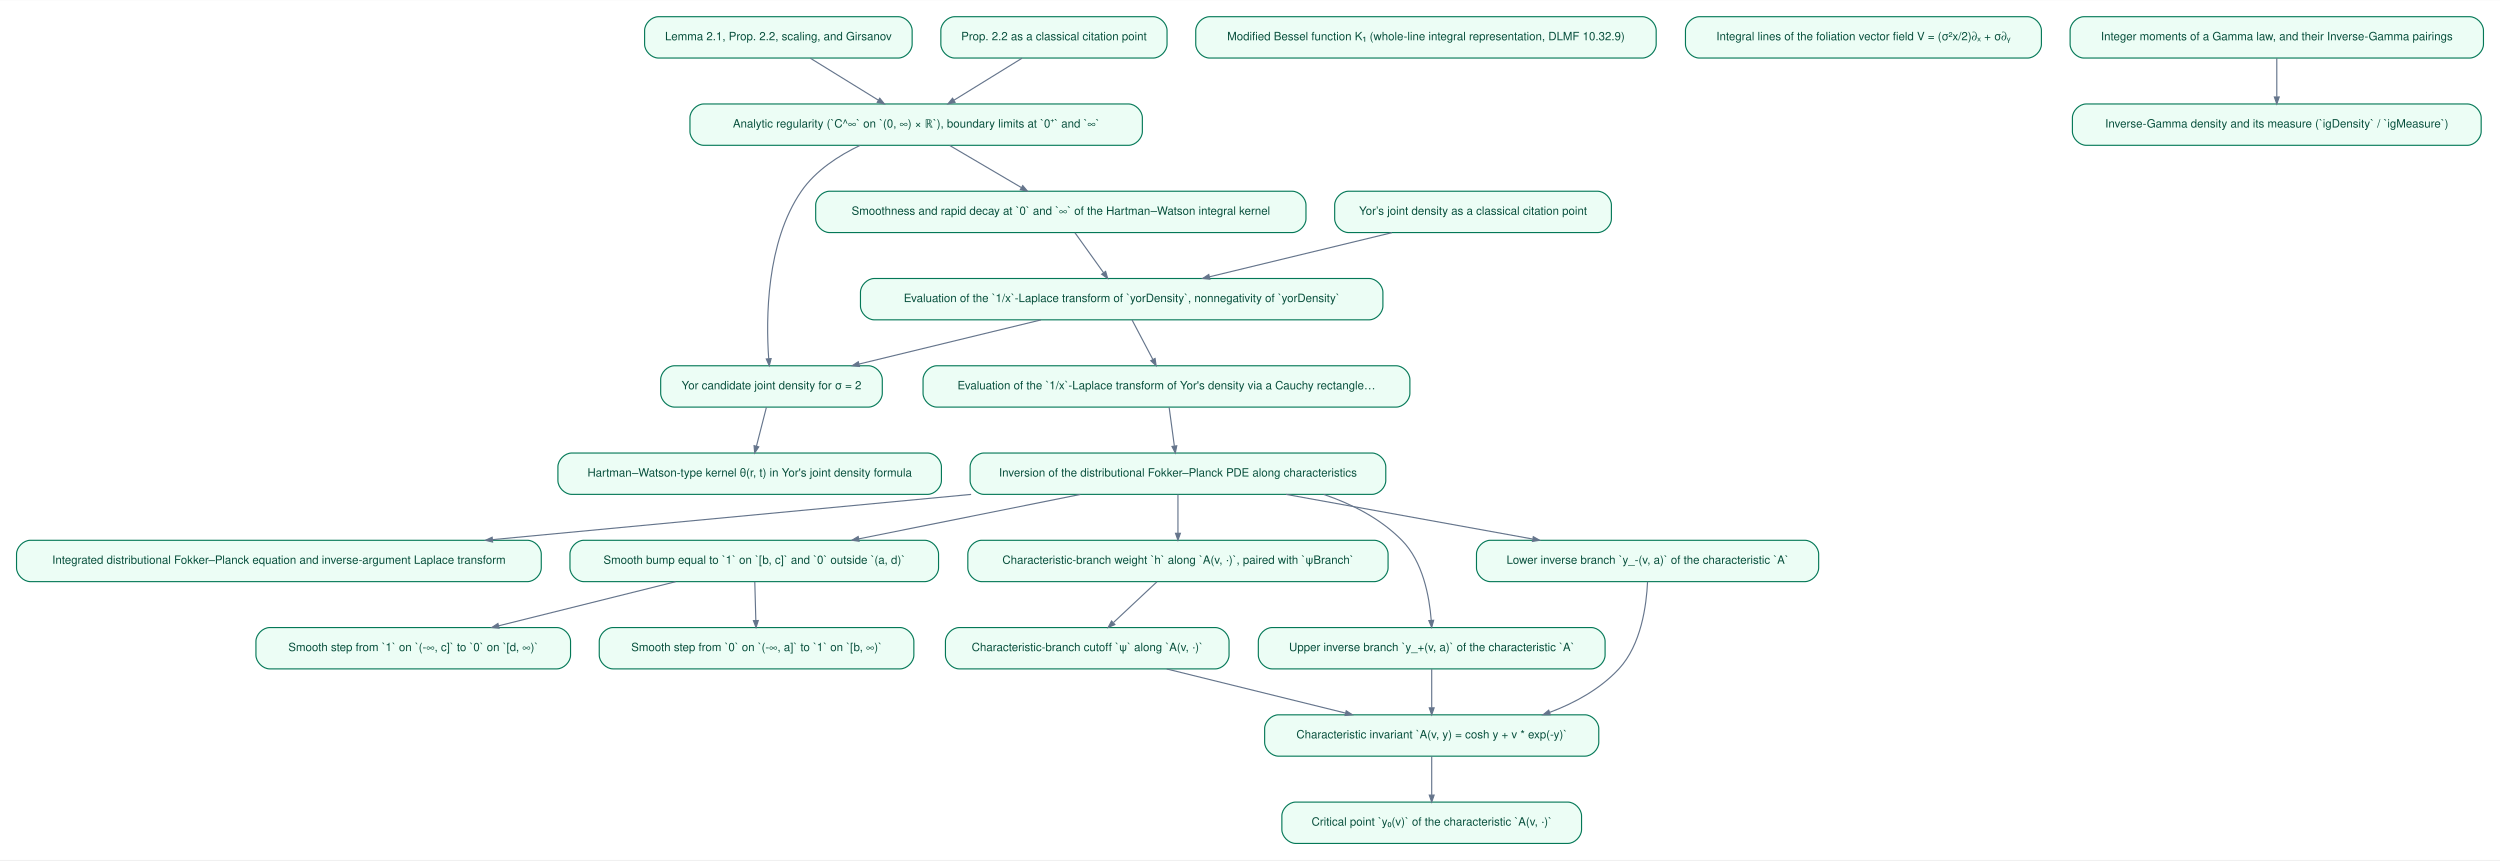
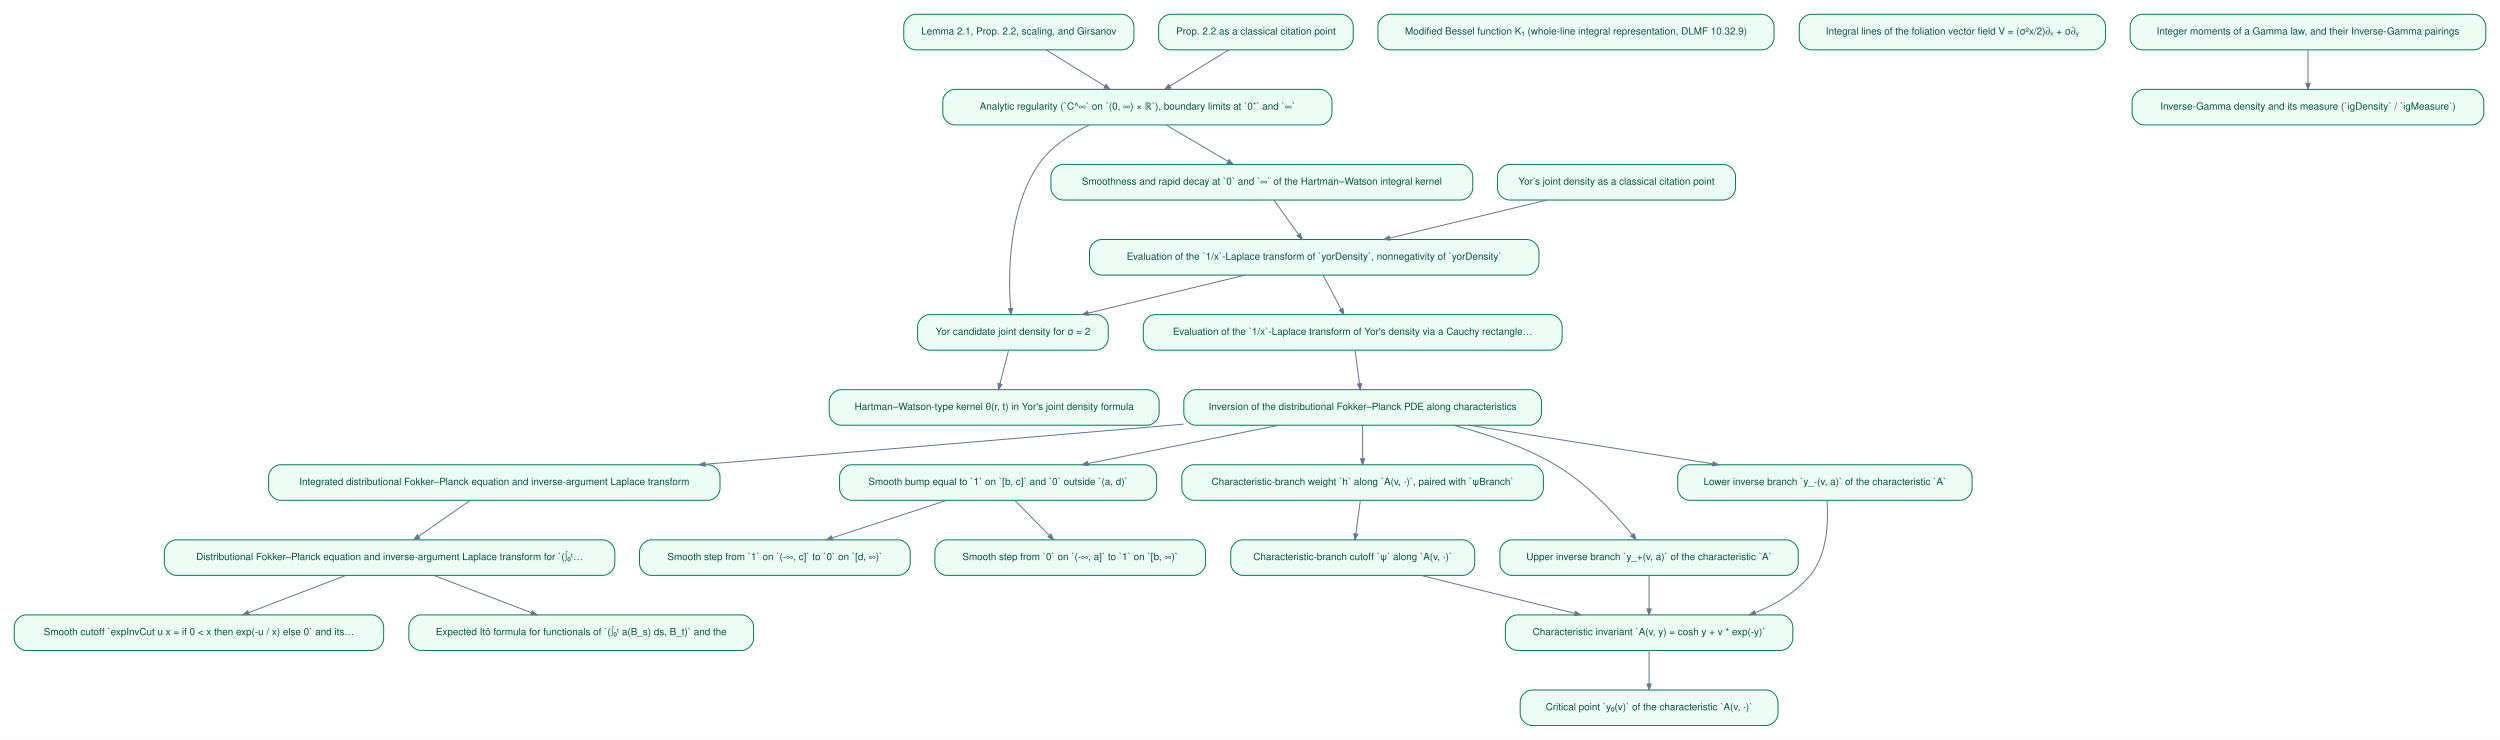
- <svg xmlns="http://www.w3.org/2000/svg" xmlns:xlink="http://www.w3.org/1999/xlink" width="2177pt" height="749pt" viewBox="0.00 0.00 2177.30 748.80">
+ <svg xmlns="http://www.w3.org/2000/svg" xmlns:xlink="http://www.w3.org/1999/xlink" width="2531pt" height="749pt" viewBox="0.00 0.00 2530.80 748.80">
  <g id="graph0" class="graph" transform="scale(1 1) rotate(0) translate(14.4 734.4)">
-     <polygon fill="white" stroke="transparent" points="-14.4,14.4 -14.4,-734.4 2162.9,-734.4 2162.9,14.4 -14.4,14.4" />
+     <polygon fill="white" stroke="transparent" points="-14.4,14.4 -14.4,-734.4 2516.4,-734.4 2516.4,14.4 -14.4,14.4" />
    <g id="node1" class="node">
      <g id="a_node1">
        <a xlink:href="Section2/Auxiliary.md" xlink:title="Auxiliary.lean">
-           <path fill="#ecfdf5" stroke="#047857" d="M768,-720C768,-720 559,-720 559,-720 553,-720 547,-714 547,-708 547,-708 547,-696 547,-696 547,-690 553,-684 559,-684 559,-684 768,-684 768,-684 774,-684 780,-690 780,-696 780,-696 780,-708 780,-708 780,-714 774,-720 768,-720" />
-           <text text-anchor="middle" x="663.5" y="-699.5" font-family="Helvetica,sans-Serif" font-size="10.00" fill="#064e3b">Lemma 2.1, Prop. 2.2, scaling, and Girsanov</text>
+           <path fill="#ecfdf5" stroke="#047857" d="M1121.5,-720C1121.5,-720 912.5,-720 912.5,-720 906.5,-720 900.5,-714 900.5,-708 900.5,-708 900.5,-696 900.5,-696 900.5,-690 906.5,-684 912.5,-684 912.5,-684 1121.5,-684 1121.5,-684 1127.5,-684 1133.5,-690 1133.5,-696 1133.5,-696 1133.5,-708 1133.5,-708 1133.5,-714 1127.5,-720 1121.5,-720" />
+           <text text-anchor="middle" x="1017" y="-699.5" font-family="Helvetica,sans-Serif" font-size="10.00" fill="#064e3b">Lemma 2.1, Prop. 2.2, scaling, and Girsanov</text>
        </a>
      </g>
    </g>
    <g id="node2" class="node">
      <g id="a_node2">
        <a xlink:href="Section2/YorAnalytic.md" xlink:title="YorAnalytic.lean">
-           <path fill="#ecfdf5" stroke="#047857" d="M968.5,-644C968.5,-644 598.5,-644 598.5,-644 592.5,-644 586.5,-638 586.5,-632 586.5,-632 586.5,-620 586.5,-620 586.5,-614 592.5,-608 598.5,-608 598.5,-608 968.5,-608 968.5,-608 974.5,-608 980.5,-614 980.5,-620 980.5,-620 980.5,-632 980.5,-632 980.5,-638 974.5,-644 968.5,-644" />
-           <text text-anchor="middle" x="783.5" y="-623.5" font-family="Helvetica,sans-Serif" font-size="10.00" fill="#064e3b">Analytic regularity (`C^∞` on `(0, ∞) × ℝ`), boundary limits at `0⁺` and `∞`</text>
+           <path fill="#ecfdf5" stroke="#047857" d="M1322,-644C1322,-644 952,-644 952,-644 946,-644 940,-638 940,-632 940,-632 940,-620 940,-620 940,-614 946,-608 952,-608 952,-608 1322,-608 1322,-608 1328,-608 1334,-614 1334,-620 1334,-620 1334,-632 1334,-632 1334,-638 1328,-644 1322,-644" />
+           <text text-anchor="middle" x="1137" y="-623.5" font-family="Helvetica,sans-Serif" font-size="10.00" fill="#064e3b">Analytic regularity (`C^∞` on `(0, ∞) × ℝ`), boundary limits at `0⁺` and `∞`</text>
        </a>
      </g>
    </g>
    <g id="edge1" class="edge">
-       <path fill="none" stroke="#64748b" d="M691.33,-683.84C709.05,-672.91 732.09,-658.7 750.7,-647.23" />
-       <polygon fill="#64748b" stroke="#64748b" points="751.81,-649.01 755.82,-644.07 749.61,-645.43 751.81,-649.01" />
+       <path fill="none" stroke="#64748b" d="M1044.83,-683.84C1062.55,-672.91 1085.59,-658.7 1104.2,-647.23" />
+       <polygon fill="#64748b" stroke="#64748b" points="1105.31,-649.01 1109.32,-644.07 1103.11,-645.43 1105.31,-649.01" />
    </g>
    <g id="node4" class="node">
      <g id="a_node4">
        <a xlink:href="Section2/YorDensity.md" xlink:title="YorDensity.lean">
-           <path fill="#ecfdf5" stroke="#047857" d="M742,-416C742,-416 573,-416 573,-416 567,-416 561,-410 561,-404 561,-404 561,-392 561,-392 561,-386 567,-380 573,-380 573,-380 742,-380 742,-380 748,-380 754,-386 754,-392 754,-392 754,-404 754,-404 754,-410 748,-416 742,-416" />
-           <text text-anchor="middle" x="657.5" y="-395.5" font-family="Helvetica,sans-Serif" font-size="10.00" fill="#064e3b">Yor candidate joint density for σ = 2</text>
-         </a>
-       </g>
-     </g>
-     <g id="edge16" class="edge">
-       <path fill="none" stroke="#64748b" d="M734.66,-607.95C715.81,-598.94 695.85,-585.94 683.5,-568 652.93,-523.57 652.65,-457.08 655.07,-422.22" />
-       <polygon fill="#64748b" stroke="#64748b" points="657.18,-422.24 655.55,-416.09 652.99,-421.91 657.18,-422.24" />
+           <path fill="#ecfdf5" stroke="#047857" d="M1095.5,-416C1095.5,-416 926.5,-416 926.5,-416 920.5,-416 914.5,-410 914.5,-404 914.5,-404 914.5,-392 914.5,-392 914.5,-386 920.5,-380 926.5,-380 926.5,-380 1095.5,-380 1095.5,-380 1101.5,-380 1107.5,-386 1107.5,-392 1107.5,-392 1107.5,-404 1107.5,-404 1107.5,-410 1101.5,-416 1095.5,-416" />
+           <text text-anchor="middle" x="1011" y="-395.5" font-family="Helvetica,sans-Serif" font-size="10.00" fill="#064e3b">Yor candidate joint density for σ = 2</text>
+         </a>
+       </g>
+     </g>
+     <g id="edge19" class="edge">
+       <path fill="none" stroke="#64748b" d="M1088.16,-607.95C1069.31,-598.94 1049.35,-585.94 1037,-568 1006.43,-523.57 1006.15,-457.08 1008.57,-422.22" />
+       <polygon fill="#64748b" stroke="#64748b" points="1010.68,-422.24 1009.05,-416.09 1006.49,-421.91 1010.68,-422.24" />
    </g>
    <g id="node5" class="node">
      <g id="a_node5">
        <a xlink:href="Section2/YorKernel.md" xlink:title="YorKernel.lean">
-           <path fill="#ecfdf5" stroke="#047857" d="M1111,-568C1111,-568 708,-568 708,-568 702,-568 696,-562 696,-556 696,-556 696,-544 696,-544 696,-538 702,-532 708,-532 708,-532 1111,-532 1111,-532 1117,-532 1123,-538 1123,-544 1123,-544 1123,-556 1123,-556 1123,-562 1117,-568 1111,-568" />
-           <text text-anchor="middle" x="909.5" y="-547.5" font-family="Helvetica,sans-Serif" font-size="10.00" fill="#064e3b">Smoothness and rapid decay at `0` and `∞` of the Hartman–Watson integral kernel</text>
-         </a>
-       </g>
-     </g>
-     <g id="edge17" class="edge">
-       <path fill="none" stroke="#64748b" d="M812.72,-607.84C831.33,-596.91 855.52,-582.7 875.06,-571.23" />
-       <polygon fill="#64748b" stroke="#64748b" points="876.32,-572.92 880.43,-568.07 874.2,-569.3 876.32,-572.92" />
+           <path fill="#ecfdf5" stroke="#047857" d="M1464.5,-568C1464.5,-568 1061.5,-568 1061.5,-568 1055.5,-568 1049.5,-562 1049.5,-556 1049.5,-556 1049.5,-544 1049.5,-544 1049.5,-538 1055.5,-532 1061.5,-532 1061.5,-532 1464.5,-532 1464.5,-532 1470.5,-532 1476.5,-538 1476.5,-544 1476.5,-544 1476.5,-556 1476.5,-556 1476.5,-562 1470.5,-568 1464.5,-568" />
+           <text text-anchor="middle" x="1263" y="-547.5" font-family="Helvetica,sans-Serif" font-size="10.00" fill="#064e3b">Smoothness and rapid decay at `0` and `∞` of the Hartman–Watson integral kernel</text>
+         </a>
+       </g>
+     </g>
+     <g id="edge20" class="edge">
+       <path fill="none" stroke="#64748b" d="M1166.22,-607.84C1184.83,-596.91 1209.02,-582.7 1228.56,-571.23" />
+       <polygon fill="#64748b" stroke="#64748b" points="1229.82,-572.92 1233.93,-568.07 1227.7,-569.3 1229.82,-572.92" />
    </g>
    <g id="node3" class="node">
      <g id="a_node3">
        <a xlink:href="Section2/Prop22Classical.md" xlink:title="Prop22Classical.lean">
-           <path fill="#ecfdf5" stroke="#047857" d="M990,-720C990,-720 817,-720 817,-720 811,-720 805,-714 805,-708 805,-708 805,-696 805,-696 805,-690 811,-684 817,-684 817,-684 990,-684 990,-684 996,-684 1002,-690 1002,-696 1002,-696 1002,-708 1002,-708 1002,-714 996,-720 990,-720" />
-           <text text-anchor="middle" x="903.5" y="-699.5" font-family="Helvetica,sans-Serif" font-size="10.00" fill="#064e3b">Prop. 2.2 as a classical citation point</text>
-         </a>
-       </g>
-     </g>
-     <g id="edge10" class="edge">
-       <path fill="none" stroke="#64748b" d="M875.67,-683.84C857.95,-672.91 834.91,-658.7 816.3,-647.23" />
-       <polygon fill="#64748b" stroke="#64748b" points="817.39,-645.43 811.18,-644.07 815.19,-649.01 817.39,-645.43" />
+           <path fill="#ecfdf5" stroke="#047857" d="M1343.5,-720C1343.5,-720 1170.5,-720 1170.5,-720 1164.5,-720 1158.5,-714 1158.5,-708 1158.5,-708 1158.5,-696 1158.5,-696 1158.5,-690 1164.5,-684 1170.5,-684 1170.5,-684 1343.5,-684 1343.5,-684 1349.5,-684 1355.5,-690 1355.5,-696 1355.5,-696 1355.5,-708 1355.5,-708 1355.5,-714 1349.5,-720 1343.5,-720" />
+           <text text-anchor="middle" x="1257" y="-699.5" font-family="Helvetica,sans-Serif" font-size="10.00" fill="#064e3b">Prop. 2.2 as a classical citation point</text>
+         </a>
+       </g>
+     </g>
+     <g id="edge13" class="edge">
+       <path fill="none" stroke="#64748b" d="M1229.17,-683.84C1211.45,-672.91 1188.41,-658.7 1169.8,-647.23" />
+       <polygon fill="#64748b" stroke="#64748b" points="1170.89,-645.43 1164.68,-644.07 1168.69,-649.01 1170.89,-645.43" />
    </g>
    <g id="node10" class="node">
      <g id="a_node10">
        <a xlink:href="Section2/Theta.md" xlink:title="Theta.lean">
-           <path fill="#ecfdf5" stroke="#047857" d="M793.5,-340C793.5,-340 483.5,-340 483.5,-340 477.5,-340 471.5,-334 471.5,-328 471.5,-328 471.5,-316 471.5,-316 471.5,-310 477.5,-304 483.5,-304 483.5,-304 793.5,-304 793.5,-304 799.5,-304 805.5,-310 805.5,-316 805.5,-316 805.5,-328 805.5,-328 805.5,-334 799.5,-340 793.5,-340" />
-           <text text-anchor="middle" x="638.5" y="-319.5" font-family="Helvetica,sans-Serif" font-size="10.00" fill="#064e3b">Hartman–Watson-type kernel θ(r, t) in Yor's joint density formula</text>
-         </a>
-       </g>
-     </g>
-     <g id="edge19" class="edge">
-       <path fill="none" stroke="#64748b" d="M653.09,-379.84C650.5,-369.75 647.2,-356.87 644.39,-345.92" />
-       <polygon fill="#64748b" stroke="#64748b" points="646.41,-345.36 642.88,-340.07 642.34,-346.4 646.41,-345.36" />
+           <path fill="#ecfdf5" stroke="#047857" d="M1147,-340C1147,-340 837,-340 837,-340 831,-340 825,-334 825,-328 825,-328 825,-316 825,-316 825,-310 831,-304 837,-304 837,-304 1147,-304 1147,-304 1153,-304 1159,-310 1159,-316 1159,-316 1159,-328 1159,-328 1159,-334 1153,-340 1147,-340" />
+           <text text-anchor="middle" x="992" y="-319.5" font-family="Helvetica,sans-Serif" font-size="10.00" fill="#064e3b">Hartman–Watson-type kernel θ(r, t) in Yor's joint density formula</text>
+         </a>
+       </g>
+     </g>
+     <g id="edge22" class="edge">
+       <path fill="none" stroke="#64748b" d="M1006.59,-379.84C1004,-369.75 1000.7,-356.87 997.89,-345.92" />
+       <polygon fill="#64748b" stroke="#64748b" points="999.91,-345.36 996.38,-340.07 995.84,-346.4 999.91,-345.36" />
    </g>
    <g id="node7" class="node">
      <g id="a_node7">
        <a xlink:href="Section2/YorJointDensity.md" xlink:title="YorJointDensity.lean">
-           <path fill="#ecfdf5" stroke="#047857" d="M1178,-492C1178,-492 747,-492 747,-492 741,-492 735,-486 735,-480 735,-480 735,-468 735,-468 735,-462 741,-456 747,-456 747,-456 1178,-456 1178,-456 1184,-456 1190,-462 1190,-468 1190,-468 1190,-480 1190,-480 1190,-486 1184,-492 1178,-492" />
-           <text text-anchor="middle" x="962.5" y="-471.5" font-family="Helvetica,sans-Serif" font-size="10.00" fill="#064e3b">Evaluation of the `1/x`-Laplace transform of `yorDensity`, nonnegativity of `yorDensity`</text>
-         </a>
-       </g>
-     </g>
-     <g id="edge22" class="edge">
-       <path fill="none" stroke="#64748b" d="M921.79,-531.84C929.22,-521.47 938.76,-508.15 946.73,-497.02" />
-       <polygon fill="#64748b" stroke="#64748b" points="948.49,-498.17 950.27,-492.07 945.07,-495.73 948.49,-498.17" />
+           <path fill="#ecfdf5" stroke="#047857" d="M1531.5,-492C1531.5,-492 1100.5,-492 1100.5,-492 1094.5,-492 1088.5,-486 1088.5,-480 1088.5,-480 1088.5,-468 1088.5,-468 1088.5,-462 1094.5,-456 1100.5,-456 1100.5,-456 1531.5,-456 1531.5,-456 1537.5,-456 1543.5,-462 1543.5,-468 1543.5,-468 1543.5,-480 1543.5,-480 1543.5,-486 1537.5,-492 1531.5,-492" />
+           <text text-anchor="middle" x="1316" y="-471.5" font-family="Helvetica,sans-Serif" font-size="10.00" fill="#064e3b">Evaluation of the `1/x`-Laplace transform of `yorDensity`, nonnegativity of `yorDensity`</text>
+         </a>
+       </g>
+     </g>
+     <g id="edge25" class="edge">
+       <path fill="none" stroke="#64748b" d="M1275.29,-531.84C1282.72,-521.47 1292.26,-508.15 1300.23,-497.02" />
+       <polygon fill="#64748b" stroke="#64748b" points="1301.99,-498.17 1303.77,-492.07 1298.57,-495.73 1301.99,-498.17" />
    </g>
    <g id="node6" class="node">
      <g id="a_node6">
        <a xlink:href="Section2/YorLaplace.md" xlink:title="YorLaplace.lean">
-           <path fill="#ecfdf5" stroke="#047857" d="M1201.5,-416C1201.5,-416 801.5,-416 801.5,-416 795.5,-416 789.5,-410 789.5,-404 789.5,-404 789.5,-392 789.5,-392 789.5,-386 795.5,-380 801.5,-380 801.5,-380 1201.5,-380 1201.5,-380 1207.5,-380 1213.5,-386 1213.5,-392 1213.5,-392 1213.5,-404 1213.5,-404 1213.5,-410 1207.5,-416 1201.5,-416" />
-           <text text-anchor="middle" x="1001.5" y="-395.5" font-family="Helvetica,sans-Serif" font-size="10.00" fill="#064e3b">Evaluation of the `1/x`-Laplace transform of Yor's density via a Cauchy rectangle…</text>
-         </a>
-       </g>
-     </g>
-     <g id="node14" class="node">
-       <g id="a_node14">
+           <path fill="#ecfdf5" stroke="#047857" d="M1555,-416C1555,-416 1155,-416 1155,-416 1149,-416 1143,-410 1143,-404 1143,-404 1143,-392 1143,-392 1143,-386 1149,-380 1155,-380 1155,-380 1555,-380 1555,-380 1561,-380 1567,-386 1567,-392 1567,-392 1567,-404 1567,-404 1567,-410 1561,-416 1555,-416" />
+           <text text-anchor="middle" x="1355" y="-395.5" font-family="Helvetica,sans-Serif" font-size="10.00" fill="#064e3b">Evaluation of the `1/x`-Laplace transform of Yor's density via a Cauchy rectangle…</text>
+         </a>
+       </g>
+     </g>
+     <g id="node17" class="node">
+       <g id="a_node17">
        <a xlink:href="Section2/JointLawLaplaceInv.md" xlink:title="JointLawLaplaceInv.lean">
-           <path fill="#ecfdf5" stroke="#047857" d="M1180.5,-340C1180.5,-340 842.5,-340 842.5,-340 836.5,-340 830.5,-334 830.5,-328 830.5,-328 830.5,-316 830.5,-316 830.5,-310 836.5,-304 842.5,-304 842.5,-304 1180.5,-304 1180.5,-304 1186.5,-304 1192.5,-310 1192.5,-316 1192.5,-316 1192.5,-328 1192.5,-328 1192.5,-334 1186.5,-340 1180.5,-340" />
-           <text text-anchor="middle" x="1011.5" y="-319.5" font-family="Helvetica,sans-Serif" font-size="10.00" fill="#064e3b">Inversion of the distributional Fokker–Planck PDE along characteristics</text>
-         </a>
-       </g>
+           <path fill="#ecfdf5" stroke="#047857" d="M1534,-340C1534,-340 1196,-340 1196,-340 1190,-340 1184,-334 1184,-328 1184,-328 1184,-316 1184,-316 1184,-310 1190,-304 1196,-304 1196,-304 1534,-304 1534,-304 1540,-304 1546,-310 1546,-316 1546,-316 1546,-328 1546,-328 1546,-334 1540,-340 1534,-340" />
+           <text text-anchor="middle" x="1365" y="-319.5" font-family="Helvetica,sans-Serif" font-size="10.00" fill="#064e3b">Inversion of the distributional Fokker–Planck PDE along characteristics</text>
+         </a>
+       </g>
+     </g>
+     <g id="edge26" class="edge">
+       <path fill="none" stroke="#64748b" d="M1357.32,-379.84C1358.67,-369.84 1360.39,-357.11 1361.86,-346.23" />
+       <polygon fill="#64748b" stroke="#64748b" points="1363.97,-346.3 1362.69,-340.07 1359.81,-345.73 1363.97,-346.3" />
    </g>
    <g id="edge23" class="edge">
-       <path fill="none" stroke="#64748b" d="M1003.82,-379.84C1005.17,-369.84 1006.89,-357.11 1008.36,-346.23" />
-       <polygon fill="#64748b" stroke="#64748b" points="1010.47,-346.3 1009.19,-340.07 1006.31,-345.73 1010.47,-346.3" />
-     </g>
-     <g id="edge20" class="edge">
-       <path fill="none" stroke="#64748b" d="M892.14,-455.93C844.72,-444.42 782.2,-429.26 733.62,-417.47" />
-       <polygon fill="#64748b" stroke="#64748b" points="734.09,-415.42 727.77,-416.05 733.1,-419.5 734.09,-415.42" />
-     </g>
-     <g id="edge21" class="edge">
-       <path fill="none" stroke="#64748b" d="M971.55,-455.84C976.91,-445.66 983.78,-432.63 989.58,-421.62" />
-       <polygon fill="#64748b" stroke="#64748b" points="991.56,-422.36 992.5,-416.07 987.85,-420.4 991.56,-422.36" />
+       <path fill="none" stroke="#64748b" d="M1245.64,-455.93C1198.22,-444.42 1135.7,-429.26 1087.12,-417.47" />
+       <polygon fill="#64748b" stroke="#64748b" points="1087.59,-415.42 1081.27,-416.05 1086.6,-419.5 1087.59,-415.42" />
+     </g>
+     <g id="edge24" class="edge">
+       <path fill="none" stroke="#64748b" d="M1325.05,-455.84C1330.41,-445.66 1337.28,-432.63 1343.08,-421.62" />
+       <polygon fill="#64748b" stroke="#64748b" points="1345.06,-422.36 1346,-416.07 1341.35,-420.4 1345.06,-422.36" />
    </g>
    <g id="node8" class="node">
      <g id="a_node8">
        <a xlink:href="Section2/YorClassical.md" xlink:title="YorClassical.lean">
-           <path fill="#ecfdf5" stroke="#047857" d="M1377,-568C1377,-568 1160,-568 1160,-568 1154,-568 1148,-562 1148,-556 1148,-556 1148,-544 1148,-544 1148,-538 1154,-532 1160,-532 1160,-532 1377,-532 1377,-532 1383,-532 1389,-538 1389,-544 1389,-544 1389,-556 1389,-556 1389,-562 1383,-568 1377,-568" />
-           <text text-anchor="middle" x="1268.5" y="-547.5" font-family="Helvetica,sans-Serif" font-size="10.00" fill="#064e3b">Yor’s joint density as a classical citation point</text>
-         </a>
-       </g>
-     </g>
-     <g id="edge18" class="edge">
-       <path fill="none" stroke="#64748b" d="M1197.91,-531.93C1150.34,-520.42 1087.61,-505.26 1038.87,-493.47" />
-       <polygon fill="#64748b" stroke="#64748b" points="1039.32,-491.42 1033,-492.05 1038.33,-495.5 1039.32,-491.42" />
+           <path fill="#ecfdf5" stroke="#047857" d="M1730.5,-568C1730.5,-568 1513.5,-568 1513.5,-568 1507.5,-568 1501.5,-562 1501.5,-556 1501.5,-556 1501.5,-544 1501.5,-544 1501.5,-538 1507.5,-532 1513.5,-532 1513.5,-532 1730.5,-532 1730.5,-532 1736.5,-532 1742.5,-538 1742.5,-544 1742.5,-544 1742.5,-556 1742.5,-556 1742.5,-562 1736.5,-568 1730.5,-568" />
+           <text text-anchor="middle" x="1622" y="-547.5" font-family="Helvetica,sans-Serif" font-size="10.00" fill="#064e3b">Yor’s joint density as a classical citation point</text>
+         </a>
+       </g>
+     </g>
+     <g id="edge21" class="edge">
+       <path fill="none" stroke="#64748b" d="M1551.41,-531.93C1503.84,-520.42 1441.11,-505.26 1392.37,-493.47" />
+       <polygon fill="#64748b" stroke="#64748b" points="1392.82,-491.42 1386.5,-492.05 1391.83,-495.5 1392.82,-491.42" />
    </g>
    <g id="node9" class="node">
      <g id="a_node9">
        <a xlink:href="Section2/ModifiedBesselK1.md" xlink:title="ModifiedBesselK1.lean">
-           <path fill="#ecfdf5" stroke="#047857" d="M1416,-720C1416,-720 1039,-720 1039,-720 1033,-720 1027,-714 1027,-708 1027,-708 1027,-696 1027,-696 1027,-690 1033,-684 1039,-684 1039,-684 1416,-684 1416,-684 1422,-684 1428,-690 1428,-696 1428,-696 1428,-708 1428,-708 1428,-714 1422,-720 1416,-720" />
-           <text text-anchor="middle" x="1227.5" y="-699.5" font-family="Helvetica,sans-Serif" font-size="10.00" fill="#064e3b">Modified Bessel function K₁ (whole-line integral representation, DLMF 10.32.9)</text>
+           <path fill="#ecfdf5" stroke="#047857" d="M1769.5,-720C1769.5,-720 1392.5,-720 1392.5,-720 1386.5,-720 1380.5,-714 1380.5,-708 1380.5,-708 1380.5,-696 1380.5,-696 1380.5,-690 1386.5,-684 1392.5,-684 1392.5,-684 1769.5,-684 1769.5,-684 1775.5,-684 1781.5,-690 1781.5,-696 1781.5,-696 1781.5,-708 1781.5,-708 1781.5,-714 1775.5,-720 1769.5,-720" />
+           <text text-anchor="middle" x="1581" y="-699.5" font-family="Helvetica,sans-Serif" font-size="10.00" fill="#064e3b">Modified Bessel function K₁ (whole-line integral representation, DLMF 10.32.9)</text>
        </a>
      </g>
    </g>
    <g id="node11" class="node">
      <g id="a_node11">
        <a xlink:href="Section2/Line.md" xlink:title="Line.lean">
-           <path fill="#ecfdf5" stroke="#047857" d="M1751.5,-720C1751.5,-720 1465.5,-720 1465.5,-720 1459.5,-720 1453.5,-714 1453.5,-708 1453.5,-708 1453.5,-696 1453.5,-696 1453.5,-690 1459.5,-684 1465.5,-684 1465.5,-684 1751.5,-684 1751.5,-684 1757.5,-684 1763.5,-690 1763.5,-696 1763.5,-696 1763.5,-708 1763.5,-708 1763.5,-714 1757.5,-720 1751.5,-720" />
-           <text text-anchor="middle" x="1608.5" y="-699.5" font-family="Helvetica,sans-Serif" font-size="10.00" fill="#064e3b">Integral lines of the foliation vector field V = (σ²x/2)∂ₓ + σ∂ᵧ</text>
+           <path fill="#ecfdf5" stroke="#047857" d="M2105,-720C2105,-720 1819,-720 1819,-720 1813,-720 1807,-714 1807,-708 1807,-708 1807,-696 1807,-696 1807,-690 1813,-684 1819,-684 1819,-684 2105,-684 2105,-684 2111,-684 2117,-690 2117,-696 2117,-696 2117,-708 2117,-708 2117,-714 2111,-720 2105,-720" />
+           <text text-anchor="middle" x="1962" y="-699.5" font-family="Helvetica,sans-Serif" font-size="10.00" fill="#064e3b">Integral lines of the foliation vector field V = (σ²x/2)∂ₓ + σ∂ᵧ</text>
        </a>
      </g>
    </g>
    <g id="node12" class="node">
      <g id="a_node12">
-         <a xlink:href="Section2/JointLawLaplace.md" xlink:title="JointLawLaplace.lean">
-           <path fill="#ecfdf5" stroke="#047857" d="M445,-264C445,-264 12,-264 12,-264 6,-264 0,-258 0,-252 0,-252 0,-240 0,-240 0,-234 6,-228 12,-228 12,-228 445,-228 445,-228 451,-228 457,-234 457,-240 457,-240 457,-252 457,-252 457,-258 451,-264 445,-264" />
-           <text text-anchor="middle" x="228.5" y="-243.5" font-family="Helvetica,sans-Serif" font-size="10.00" fill="#064e3b">Integrated distributional Fokker–Planck equation and inverse-argument Laplace transform</text>
+         <a xlink:href="Section2/ExpInvCut.md" xlink:title="ExpInvCut.lean">
+           <path fill="#ecfdf5" stroke="#047857" d="M362,-112C362,-112 12,-112 12,-112 6,-112 0,-106 0,-100 0,-100 0,-88 0,-88 0,-82 6,-76 12,-76 12,-76 362,-76 362,-76 368,-76 374,-82 374,-88 374,-88 374,-100 374,-100 374,-106 368,-112 362,-112" />
+           <text text-anchor="middle" x="187" y="-91.5" font-family="Helvetica,sans-Serif" font-size="10.00" fill="#064e3b">Smooth cutoff `expInvCut u x = if 0 &lt; x then exp(-u / x) else 0` and its…</text>
        </a>
      </g>
    </g>
    <g id="node13" class="node">
      <g id="a_node13">
+         <a xlink:href="Section2/ExpectedIto.md" xlink:title="ExpectedIto.lean">
+           <path fill="#ecfdf5" stroke="#047857" d="M736.5,-112C736.5,-112 411.5,-112 411.5,-112 405.5,-112 399.5,-106 399.5,-100 399.5,-100 399.5,-88 399.5,-88 399.5,-82 405.5,-76 411.5,-76 411.5,-76 736.5,-76 736.5,-76 742.5,-76 748.5,-82 748.5,-88 748.5,-88 748.5,-100 748.5,-100 748.5,-106 742.5,-112 736.5,-112" />
+           <text text-anchor="middle" x="574" y="-91.5" font-family="Helvetica,sans-Serif" font-size="10.00" fill="#064e3b">Expected Itô formula for functionals of `(∫₀ᵗ a(B_s) ds, B_t)` and the</text>
+         </a>
+       </g>
+     </g>
+     <g id="node14" class="node">
+       <g id="a_node14">
+         <a xlink:href="Section2/DistFokkerPlanck.md" xlink:title="DistFokkerPlanck.lean">
+           <path fill="#ecfdf5" stroke="#047857" d="M596,-188C596,-188 164,-188 164,-188 158,-188 152,-182 152,-176 152,-176 152,-164 152,-164 152,-158 158,-152 164,-152 164,-152 596,-152 596,-152 602,-152 608,-158 608,-164 608,-164 608,-176 608,-176 608,-182 602,-188 596,-188" />
+           <text text-anchor="middle" x="380" y="-167.5" font-family="Helvetica,sans-Serif" font-size="10.00" fill="#064e3b">Distributional Fokker–Planck equation and inverse-argument Laplace transform for `(∫₀ᵗ…</text>
+         </a>
+       </g>
+     </g>
+     <g id="edge3" class="edge">
+       <path fill="none" stroke="#64748b" d="M335.24,-151.84C306.01,-140.63 267.78,-125.97 237.47,-114.35" />
+       <polygon fill="#64748b" stroke="#64748b" points="237.87,-112.26 231.52,-112.07 236.37,-116.18 237.87,-112.26" />
+     </g>
+     <g id="edge4" class="edge">
+       <path fill="none" stroke="#64748b" d="M425,-151.84C454.38,-140.63 492.8,-125.97 523.27,-114.35" />
+       <polygon fill="#64748b" stroke="#64748b" points="524.39,-116.17 529.25,-112.07 522.89,-112.25 524.39,-116.17" />
+     </g>
+     <g id="node15" class="node">
+       <g id="a_node15">
+         <a xlink:href="Section2/JointLawLaplace.md" xlink:title="JointLawLaplace.lean">
+           <path fill="#ecfdf5" stroke="#047857" d="M702.5,-264C702.5,-264 269.5,-264 269.5,-264 263.5,-264 257.5,-258 257.5,-252 257.5,-252 257.5,-240 257.5,-240 257.5,-234 263.5,-228 269.5,-228 269.5,-228 702.5,-228 702.5,-228 708.5,-228 714.5,-234 714.5,-240 714.5,-240 714.5,-252 714.5,-252 714.5,-258 708.5,-264 702.5,-264" />
+           <text text-anchor="middle" x="486" y="-243.5" font-family="Helvetica,sans-Serif" font-size="10.00" fill="#064e3b">Integrated distributional Fokker–Planck equation and inverse-argument Laplace transform</text>
+         </a>
+       </g>
+     </g>
+     <g id="edge7" class="edge">
+       <path fill="none" stroke="#64748b" d="M461.42,-227.84C445.9,-217 425.76,-202.95 409.4,-191.52" />
+       <polygon fill="#64748b" stroke="#64748b" points="410.57,-189.78 404.45,-188.07 408.17,-193.23 410.57,-189.78" />
+     </g>
+     <g id="node16" class="node">
+       <g id="a_node16">
        <a xlink:href="Section2/SmoothBump.md" xlink:title="SmoothBump.lean">
-           <path fill="#ecfdf5" stroke="#047857" d="M791,-264C791,-264 494,-264 494,-264 488,-264 482,-258 482,-252 482,-252 482,-240 482,-240 482,-234 488,-228 494,-228 494,-228 791,-228 791,-228 797,-228 803,-234 803,-240 803,-240 803,-252 803,-252 803,-258 797,-264 791,-264" />
-           <text text-anchor="middle" x="642.5" y="-243.5" font-family="Helvetica,sans-Serif" font-size="10.00" fill="#064e3b">Smooth bump equal to `1` on `[b, c]` and `0` outside `(a, d)`</text>
+           <path fill="#ecfdf5" stroke="#047857" d="M1144.5,-264C1144.5,-264 847.5,-264 847.5,-264 841.5,-264 835.5,-258 835.5,-252 835.5,-252 835.5,-240 835.5,-240 835.5,-234 841.5,-228 847.5,-228 847.5,-228 1144.5,-228 1144.5,-228 1150.5,-228 1156.5,-234 1156.5,-240 1156.5,-240 1156.5,-252 1156.5,-252 1156.5,-258 1150.5,-264 1144.5,-264" />
+           <text text-anchor="middle" x="996" y="-243.5" font-family="Helvetica,sans-Serif" font-size="10.00" fill="#064e3b">Smooth bump equal to `1` on `[b, c]` and `0` outside `(a, d)`</text>
+         </a>
+       </g>
+     </g>
+     <g id="node22" class="node">
+       <g id="a_node22">
+         <a xlink:href="Section2/SmoothStepLeft.md" xlink:title="SmoothStepLeft.lean">
+           <path fill="#ecfdf5" stroke="#047857" d="M895,-188C895,-188 645,-188 645,-188 639,-188 633,-182 633,-176 633,-176 633,-164 633,-164 633,-158 639,-152 645,-152 645,-152 895,-152 895,-152 901,-152 907,-158 907,-164 907,-164 907,-176 907,-176 907,-182 901,-188 895,-188" />
+           <text text-anchor="middle" x="770" y="-167.5" font-family="Helvetica,sans-Serif" font-size="10.00" fill="#064e3b">Smooth step from `1` on `(-∞, c]` to `0` on `[d, ∞)`</text>
+         </a>
+       </g>
+     </g>
+     <g id="edge15" class="edge">
+       <path fill="none" stroke="#64748b" d="M943.87,-227.93C909.36,-216.63 864.07,-201.8 828.36,-190.11" />
+       <polygon fill="#64748b" stroke="#64748b" points="828.62,-187.98 822.26,-188.11 827.31,-191.98 828.62,-187.98" />
+     </g>
+     <g id="node23" class="node">
+       <g id="a_node23">
+         <a xlink:href="Section2/SmoothStepRight.md" xlink:title="SmoothStepRight.lean">
+           <path fill="#ecfdf5" stroke="#047857" d="M1194,-188C1194,-188 944,-188 944,-188 938,-188 932,-182 932,-176 932,-176 932,-164 932,-164 932,-158 938,-152 944,-152 944,-152 1194,-152 1194,-152 1200,-152 1206,-158 1206,-164 1206,-164 1206,-176 1206,-176 1206,-182 1200,-188 1194,-188" />
+           <text text-anchor="middle" x="1069" y="-167.5" font-family="Helvetica,sans-Serif" font-size="10.00" fill="#064e3b">Smooth step from `0` on `(-∞, a]` to `1` on `[b, ∞)`</text>
+         </a>
+       </g>
+     </g>
+     <g id="edge16" class="edge">
+       <path fill="none" stroke="#64748b" d="M1012.93,-227.84C1023.34,-217.28 1036.77,-203.67 1047.87,-192.42" />
+       <polygon fill="#64748b" stroke="#64748b" points="1049.44,-193.82 1052.16,-188.07 1046.45,-190.87 1049.44,-193.82" />
+     </g>
+     <g id="edge9" class="edge">
+       <path fill="none" stroke="#64748b" d="M1183.77,-305.09C1179.47,-304.72 1175.21,-304.36 1171,-304 1012.98,-290.5 834.42,-275.66 699.23,-264.5" />
+       <polygon fill="#64748b" stroke="#64748b" points="699.38,-262.41 693.23,-264.01 699.04,-266.59 699.38,-262.41" />
+     </g>
+     <g id="edge10" class="edge">
+       <path fill="none" stroke="#64748b" d="M1279.88,-303.93C1222.16,-292.35 1145.94,-277.07 1087.02,-265.25" />
+       <polygon fill="#64748b" stroke="#64748b" points="1087.31,-263.17 1081.01,-264.05 1086.48,-267.29 1087.31,-263.17" />
+     </g>
+     <g id="node21" class="node">
+       <g id="a_node21">
+         <a xlink:href="Section2/HBranch.md" xlink:title="HBranch.lean">
+           <path fill="#ecfdf5" stroke="#047857" d="M1536,-264C1536,-264 1194,-264 1194,-264 1188,-264 1182,-258 1182,-252 1182,-252 1182,-240 1182,-240 1182,-234 1188,-228 1194,-228 1194,-228 1536,-228 1536,-228 1542,-228 1548,-234 1548,-240 1548,-240 1548,-252 1548,-252 1548,-258 1542,-264 1536,-264" />
+           <text text-anchor="middle" x="1365" y="-243.5" font-family="Helvetica,sans-Serif" font-size="10.00" fill="#064e3b">Characteristic-branch weight `h` along `A(v, ·)`, paired with `ψBranch`</text>
+         </a>
+       </g>
+     </g>
+     <g id="edge8" class="edge">
+       <path fill="none" stroke="#64748b" d="M1365,-303.84C1365,-293.84 1365,-281.11 1365,-270.23" />
+       <polygon fill="#64748b" stroke="#64748b" points="1367.1,-270.07 1365,-264.07 1362.9,-270.07 1367.1,-270.07" />
+     </g>
+     <g id="node25" class="node">
+       <g id="a_node25">
+         <a xlink:href="Section2/YPlus.md" xlink:title="YPlus.lean">
+           <path fill="#ecfdf5" stroke="#047857" d="M1794,-188C1794,-188 1516,-188 1516,-188 1510,-188 1504,-182 1504,-176 1504,-176 1504,-164 1504,-164 1504,-158 1510,-152 1516,-152 1516,-152 1794,-152 1794,-152 1800,-152 1806,-158 1806,-164 1806,-164 1806,-176 1806,-176 1806,-182 1800,-188 1794,-188" />
+           <text text-anchor="middle" x="1655" y="-167.5" font-family="Helvetica,sans-Serif" font-size="10.00" fill="#064e3b">Upper inverse branch `y_+(v, a)` of the characteristic `A`</text>
+         </a>
+       </g>
+     </g>
+     <g id="edge12" class="edge">
+       <path fill="none" stroke="#64748b" d="M1457.1,-303.92C1490.96,-295.16 1528.65,-282.35 1560,-264 1591.53,-245.54 1620.4,-214.35 1637.83,-193.23" />
+       <polygon fill="#64748b" stroke="#64748b" points="1639.64,-194.33 1641.8,-188.36 1636.38,-191.68 1639.64,-194.33" />
+     </g>
+     <g id="node26" class="node">
+       <g id="a_node26">
+         <a xlink:href="Section2/YMinus.md" xlink:title="YMinus.lean">
+           <path fill="#ecfdf5" stroke="#047857" d="M1970,-264C1970,-264 1696,-264 1696,-264 1690,-264 1684,-258 1684,-252 1684,-252 1684,-240 1684,-240 1684,-234 1690,-228 1696,-228 1696,-228 1970,-228 1970,-228 1976,-228 1982,-234 1982,-240 1982,-240 1982,-252 1982,-252 1982,-258 1976,-264 1970,-264" />
+           <text text-anchor="middle" x="1833" y="-243.5" font-family="Helvetica,sans-Serif" font-size="10.00" fill="#064e3b">Lower inverse branch `y_-(v, a)` of the characteristic `A`</text>
+         </a>
+       </g>
+     </g>
+     <g id="edge11" class="edge">
+       <path fill="none" stroke="#64748b" d="M1472.66,-303.98C1546.43,-292.31 1644.13,-276.86 1719.18,-265" />
+       <polygon fill="#64748b" stroke="#64748b" points="1719.86,-267.02 1725.45,-264.01 1719.2,-262.87 1719.86,-267.02" />
+     </g>
+     <g id="node18" class="node">
+       <g id="a_node18">
+         <a xlink:href="Section2/IgDensity.md" xlink:title="IgDensity.lean">
+           <path fill="#ecfdf5" stroke="#047857" d="M2488,-644C2488,-644 2156,-644 2156,-644 2150,-644 2144,-638 2144,-632 2144,-632 2144,-620 2144,-620 2144,-614 2150,-608 2156,-608 2156,-608 2488,-608 2488,-608 2494,-608 2500,-614 2500,-620 2500,-620 2500,-632 2500,-632 2500,-638 2494,-644 2488,-644" />
+           <text text-anchor="middle" x="2322" y="-623.5" font-family="Helvetica,sans-Serif" font-size="10.00" fill="#064e3b">Inverse-Gamma density and its measure (`igDensity` / `igMeasure`)</text>
        </a>
      </g>
    </g>
    <g id="node19" class="node">
      <g id="a_node19">
-         <a xlink:href="Section2/SmoothStepLeft.md" xlink:title="SmoothStepLeft.lean">
-           <path fill="#ecfdf5" stroke="#047857" d="M470.5,-188C470.5,-188 220.5,-188 220.5,-188 214.5,-188 208.5,-182 208.5,-176 208.5,-176 208.5,-164 208.5,-164 208.5,-158 214.5,-152 220.5,-152 220.5,-152 470.5,-152 470.5,-152 476.5,-152 482.5,-158 482.5,-164 482.5,-164 482.5,-176 482.5,-176 482.5,-182 476.5,-188 470.5,-188" />
-           <text text-anchor="middle" x="345.5" y="-167.5" font-family="Helvetica,sans-Serif" font-size="10.00" fill="#064e3b">Smooth step from `1` on `(-∞, c]` to `0` on `[d, ∞)`</text>
-         </a>
-       </g>
-     </g>
-     <g id="edge12" class="edge">
-       <path fill="none" stroke="#64748b" d="M573.99,-227.93C527.91,-216.45 467.18,-201.32 419.91,-189.54" />
-       <polygon fill="#64748b" stroke="#64748b" points="420.25,-187.46 413.92,-188.05 419.24,-191.54 420.25,-187.46" />
+         <a xlink:href="Section2/GammaMoment.md" xlink:title="GammaMoment.lean">
+           <path fill="#ecfdf5" stroke="#047857" d="M2490,-720C2490,-720 2154,-720 2154,-720 2148,-720 2142,-714 2142,-708 2142,-708 2142,-696 2142,-696 2142,-690 2148,-684 2154,-684 2154,-684 2490,-684 2490,-684 2496,-684 2502,-690 2502,-696 2502,-696 2502,-708 2502,-708 2502,-714 2496,-720 2490,-720" />
+           <text text-anchor="middle" x="2322" y="-699.5" font-family="Helvetica,sans-Serif" font-size="10.00" fill="#064e3b">Integer moments of a Gamma law, and their Inverse-Gamma pairings</text>
+         </a>
+       </g>
+     </g>
+     <g id="edge5" class="edge">
+       <path fill="none" stroke="#64748b" d="M2322,-683.84C2322,-673.84 2322,-661.11 2322,-650.23" />
+       <polygon fill="#64748b" stroke="#64748b" points="2324.1,-650.07 2322,-644.07 2319.9,-650.07 2324.1,-650.07" />
    </g>
    <g id="node20" class="node">
      <g id="a_node20">
-         <a xlink:href="Section2/SmoothStepRight.md" xlink:title="SmoothStepRight.lean">
-           <path fill="#ecfdf5" stroke="#047857" d="M769.5,-188C769.5,-188 519.5,-188 519.5,-188 513.5,-188 507.5,-182 507.5,-176 507.5,-176 507.5,-164 507.5,-164 507.5,-158 513.5,-152 519.5,-152 519.5,-152 769.5,-152 769.5,-152 775.5,-152 781.5,-158 781.5,-164 781.5,-164 781.5,-176 781.5,-176 781.5,-182 775.5,-188 769.5,-188" />
-           <text text-anchor="middle" x="644.5" y="-167.5" font-family="Helvetica,sans-Serif" font-size="10.00" fill="#064e3b">Smooth step from `0` on `(-∞, a]` to `1` on `[b, ∞)`</text>
-         </a>
-       </g>
-     </g>
-     <g id="edge13" class="edge">
-       <path fill="none" stroke="#64748b" d="M642.96,-227.84C643.23,-217.84 643.58,-205.11 643.87,-194.23" />
-       <polygon fill="#64748b" stroke="#64748b" points="645.98,-194.12 644.04,-188.07 641.78,-194.01 645.98,-194.12" />
-     </g>
-     <g id="edge6" class="edge">
-       <path fill="none" stroke="#64748b" d="M831.37,-303.98C706.46,-292.17 540.56,-276.49 414.41,-264.57" />
-       <polygon fill="#64748b" stroke="#64748b" points="414.6,-262.48 408.43,-264.01 414.21,-266.66 414.6,-262.48" />
-     </g>
-     <g id="edge7" class="edge">
-       <path fill="none" stroke="#64748b" d="M926.38,-303.93C868.66,-292.35 792.44,-277.07 733.52,-265.25" />
-       <polygon fill="#64748b" stroke="#64748b" points="733.81,-263.17 727.51,-264.05 732.98,-267.29 733.81,-263.17" />
-     </g>
-     <g id="node18" class="node">
-       <g id="a_node18">
-         <a xlink:href="Section2/HBranch.md" xlink:title="HBranch.lean">
-           <path fill="#ecfdf5" stroke="#047857" d="M1182.5,-264C1182.5,-264 840.5,-264 840.5,-264 834.5,-264 828.5,-258 828.5,-252 828.5,-252 828.5,-240 828.5,-240 828.5,-234 834.5,-228 840.5,-228 840.5,-228 1182.5,-228 1182.5,-228 1188.5,-228 1194.5,-234 1194.5,-240 1194.5,-240 1194.5,-252 1194.5,-252 1194.5,-258 1188.5,-264 1182.5,-264" />
-           <text text-anchor="middle" x="1011.5" y="-243.5" font-family="Helvetica,sans-Serif" font-size="10.00" fill="#064e3b">Characteristic-branch weight `h` along `A(v, ·)`, paired with `ψBranch`</text>
-         </a>
-       </g>
-     </g>
-     <g id="edge5" class="edge">
-       <path fill="none" stroke="#64748b" d="M1011.5,-303.84C1011.5,-293.84 1011.5,-281.11 1011.5,-270.23" />
-       <polygon fill="#64748b" stroke="#64748b" points="1013.6,-270.07 1011.5,-264.07 1009.4,-270.07 1013.6,-270.07" />
-     </g>
-     <g id="node22" class="node">
-       <g id="a_node22">
-         <a xlink:href="Section2/YPlus.md" xlink:title="YPlus.lean">
-           <path fill="#ecfdf5" stroke="#047857" d="M1371.5,-188C1371.5,-188 1093.5,-188 1093.5,-188 1087.5,-188 1081.5,-182 1081.5,-176 1081.5,-176 1081.5,-164 1081.5,-164 1081.5,-158 1087.5,-152 1093.5,-152 1093.5,-152 1371.5,-152 1371.5,-152 1377.5,-152 1383.5,-158 1383.5,-164 1383.5,-164 1383.5,-176 1383.5,-176 1383.5,-182 1377.5,-188 1371.5,-188" />
-           <text text-anchor="middle" x="1232.5" y="-167.5" font-family="Helvetica,sans-Serif" font-size="10.00" fill="#064e3b">Upper inverse branch `y_+(v, a)` of the characteristic `A`</text>
-         </a>
-       </g>
-     </g>
-     <g id="edge9" class="edge">
-       <path fill="none" stroke="#64748b" d="M1138.46,-303.94C1163.63,-295.41 1187.97,-282.75 1206.5,-264 1224.76,-245.52 1230.44,-215.34 1232.08,-194.39" />
-       <polygon fill="#64748b" stroke="#64748b" points="1234.19,-194.33 1232.47,-188.21 1230,-194.06 1234.19,-194.33" />
-     </g>
-     <g id="node23" class="node">
-       <g id="a_node23">
-         <a xlink:href="Section2/YMinus.md" xlink:title="YMinus.lean">
-           <path fill="#ecfdf5" stroke="#047857" d="M1557.5,-264C1557.5,-264 1283.5,-264 1283.5,-264 1277.5,-264 1271.5,-258 1271.5,-252 1271.5,-252 1271.5,-240 1271.5,-240 1271.5,-234 1277.5,-228 1283.5,-228 1283.5,-228 1557.5,-228 1557.5,-228 1563.5,-228 1569.5,-234 1569.5,-240 1569.5,-240 1569.5,-252 1569.5,-252 1569.5,-258 1563.5,-264 1557.5,-264" />
-           <text text-anchor="middle" x="1420.5" y="-243.5" font-family="Helvetica,sans-Serif" font-size="10.00" fill="#064e3b">Lower inverse branch `y_-(v, a)` of the characteristic `A`</text>
-         </a>
-       </g>
-     </g>
-     <g id="edge8" class="edge">
-       <path fill="none" stroke="#64748b" d="M1105.59,-303.98C1169.8,-292.36 1254.75,-276.99 1320.24,-265.14" />
-       <polygon fill="#64748b" stroke="#64748b" points="1320.98,-267.14 1326.51,-264.01 1320.23,-263.01 1320.98,-267.14" />
-     </g>
-     <g id="node15" class="node">
-       <g id="a_node15">
-         <a xlink:href="Section2/IgDensity.md" xlink:title="IgDensity.lean">
-           <path fill="#ecfdf5" stroke="#047857" d="M2134.5,-644C2134.5,-644 1802.5,-644 1802.5,-644 1796.5,-644 1790.5,-638 1790.5,-632 1790.5,-632 1790.5,-620 1790.5,-620 1790.5,-614 1796.5,-608 1802.5,-608 1802.5,-608 2134.5,-608 2134.5,-608 2140.5,-608 2146.5,-614 2146.5,-620 2146.5,-620 2146.5,-632 2146.5,-632 2146.5,-638 2140.5,-644 2134.5,-644" />
-           <text text-anchor="middle" x="1968.5" y="-623.5" font-family="Helvetica,sans-Serif" font-size="10.00" fill="#064e3b">Inverse-Gamma density and its measure (`igDensity` / `igMeasure`)</text>
-         </a>
-       </g>
-     </g>
-     <g id="node16" class="node">
-       <g id="a_node16">
-         <a xlink:href="Section2/GammaMoment.md" xlink:title="GammaMoment.lean">
-           <path fill="#ecfdf5" stroke="#047857" d="M2136.5,-720C2136.5,-720 1800.5,-720 1800.5,-720 1794.5,-720 1788.5,-714 1788.5,-708 1788.5,-708 1788.5,-696 1788.5,-696 1788.5,-690 1794.5,-684 1800.5,-684 1800.5,-684 2136.5,-684 2136.5,-684 2142.5,-684 2148.5,-690 2148.5,-696 2148.5,-696 2148.5,-708 2148.5,-708 2148.5,-714 2142.5,-720 2136.5,-720" />
-           <text text-anchor="middle" x="1968.5" y="-699.5" font-family="Helvetica,sans-Serif" font-size="10.00" fill="#064e3b">Integer moments of a Gamma law, and their Inverse-Gamma pairings</text>
-         </a>
-       </g>
-     </g>
-     <g id="edge3" class="edge">
-       <path fill="none" stroke="#64748b" d="M1968.5,-683.84C1968.5,-673.84 1968.5,-661.11 1968.5,-650.23" />
-       <polygon fill="#64748b" stroke="#64748b" points="1970.6,-650.07 1968.5,-644.07 1966.4,-650.07 1970.6,-650.07" />
-     </g>
-     <g id="node17" class="node">
-       <g id="a_node17">
        <a xlink:href="Section2/PsiBranch.md" xlink:title="PsiBranch.lean">
-           <path fill="#ecfdf5" stroke="#047857" d="M1044,-188C1044,-188 821,-188 821,-188 815,-188 809,-182 809,-176 809,-176 809,-164 809,-164 809,-158 815,-152 821,-152 821,-152 1044,-152 1044,-152 1050,-152 1056,-158 1056,-164 1056,-164 1056,-176 1056,-176 1056,-182 1050,-188 1044,-188" />
-           <text text-anchor="middle" x="932.5" y="-167.5" font-family="Helvetica,sans-Serif" font-size="10.00" fill="#064e3b">Characteristic-branch cutoff `ψ` along `A(v, ·)`</text>
-         </a>
-       </g>
-     </g>
-     <g id="node21" class="node">
-       <g id="a_node21">
-         <a xlink:href="Section2/CharA.md" xlink:title="CharA.lean">
-           <path fill="#ecfdf5" stroke="#047857" d="M1366,-112C1366,-112 1099,-112 1099,-112 1093,-112 1087,-106 1087,-100 1087,-100 1087,-88 1087,-88 1087,-82 1093,-76 1099,-76 1099,-76 1366,-76 1366,-76 1372,-76 1378,-82 1378,-88 1378,-88 1378,-100 1378,-100 1378,-106 1372,-112 1366,-112" />
-           <text text-anchor="middle" x="1232.5" y="-91.5" font-family="Helvetica,sans-Serif" font-size="10.00" fill="#064e3b">Characteristic invariant `A(v, y) = cosh y + v * exp(-y)`</text>
-         </a>
-       </g>
-     </g>
-     <g id="edge11" class="edge">
-       <path fill="none" stroke="#64748b" d="M1001.7,-151.93C1048.25,-140.45 1109.59,-125.32 1157.34,-113.54" />
-       <polygon fill="#64748b" stroke="#64748b" points="1158.06,-115.52 1163.39,-112.05 1157.06,-111.45 1158.06,-115.52" />
-     </g>
-     <g id="edge4" class="edge">
-       <path fill="none" stroke="#64748b" d="M993.18,-227.84C981.91,-217.28 967.38,-203.67 955.36,-192.42" />
-       <polygon fill="#64748b" stroke="#64748b" points="956.54,-190.64 950.72,-188.07 953.67,-193.7 956.54,-190.64" />
+           <path fill="#ecfdf5" stroke="#047857" d="M1466.5,-188C1466.5,-188 1243.5,-188 1243.5,-188 1237.5,-188 1231.5,-182 1231.5,-176 1231.5,-176 1231.5,-164 1231.5,-164 1231.5,-158 1237.5,-152 1243.5,-152 1243.5,-152 1466.5,-152 1466.5,-152 1472.5,-152 1478.5,-158 1478.5,-164 1478.5,-164 1478.5,-176 1478.5,-176 1478.5,-182 1472.5,-188 1466.5,-188" />
+           <text text-anchor="middle" x="1355" y="-167.5" font-family="Helvetica,sans-Serif" font-size="10.00" fill="#064e3b">Characteristic-branch cutoff `ψ` along `A(v, ·)`</text>
+         </a>
+       </g>
    </g>
    <g id="node24" class="node">
      <g id="a_node24">
+         <a xlink:href="Section2/CharA.md" xlink:title="CharA.lean">
+           <path fill="#ecfdf5" stroke="#047857" d="M1788.5,-112C1788.5,-112 1521.5,-112 1521.5,-112 1515.5,-112 1509.5,-106 1509.5,-100 1509.5,-100 1509.5,-88 1509.5,-88 1509.5,-82 1515.5,-76 1521.5,-76 1521.5,-76 1788.5,-76 1788.5,-76 1794.5,-76 1800.5,-82 1800.5,-88 1800.5,-88 1800.5,-100 1800.5,-100 1800.5,-106 1794.5,-112 1788.5,-112" />
+           <text text-anchor="middle" x="1655" y="-91.5" font-family="Helvetica,sans-Serif" font-size="10.00" fill="#064e3b">Characteristic invariant `A(v, y) = cosh y + v * exp(-y)`</text>
+         </a>
+       </g>
+     </g>
+     <g id="edge14" class="edge">
+       <path fill="none" stroke="#64748b" d="M1424.2,-151.93C1470.75,-140.45 1532.09,-125.32 1579.84,-113.54" />
+       <polygon fill="#64748b" stroke="#64748b" points="1580.56,-115.52 1585.89,-112.05 1579.56,-111.45 1580.56,-115.52" />
+     </g>
+     <g id="edge6" class="edge">
+       <path fill="none" stroke="#64748b" d="M1362.68,-227.84C1361.33,-217.84 1359.61,-205.11 1358.14,-194.23" />
+       <polygon fill="#64748b" stroke="#64748b" points="1360.19,-193.73 1357.31,-188.07 1356.03,-194.3 1360.19,-193.73" />
+     </g>
+     <g id="node27" class="node">
+       <g id="a_node27">
        <a xlink:href="Section2/YCrit.md" xlink:title="YCrit.lean">
-           <path fill="#ecfdf5" stroke="#047857" d="M1351,-36C1351,-36 1114,-36 1114,-36 1108,-36 1102,-30 1102,-24 1102,-24 1102,-12 1102,-12 1102,-6 1108,0 1114,0 1114,0 1351,0 1351,0 1357,0 1363,-6 1363,-12 1363,-12 1363,-24 1363,-24 1363,-30 1357,-36 1351,-36" />
-           <text text-anchor="middle" x="1232.5" y="-15.5" font-family="Helvetica,sans-Serif" font-size="10.00" fill="#064e3b">Critical point `y₀(v)` of the characteristic `A(v, ·)`</text>
+           <path fill="#ecfdf5" stroke="#047857" d="M1773.5,-36C1773.5,-36 1536.5,-36 1536.5,-36 1530.5,-36 1524.5,-30 1524.5,-24 1524.5,-24 1524.5,-12 1524.5,-12 1524.5,-6 1530.5,0 1536.5,0 1536.5,0 1773.5,0 1773.5,0 1779.5,0 1785.5,-6 1785.5,-12 1785.5,-12 1785.5,-24 1785.5,-24 1785.5,-30 1779.5,-36 1773.5,-36" />
+           <text text-anchor="middle" x="1655" y="-15.5" font-family="Helvetica,sans-Serif" font-size="10.00" fill="#064e3b">Critical point `y₀(v)` of the characteristic `A(v, ·)`</text>
        </a>
      </g>
    </g>
    <g id="edge2" class="edge">
-       <path fill="none" stroke="#64748b" d="M1232.5,-75.84C1232.5,-65.84 1232.5,-53.11 1232.5,-42.23" />
-       <polygon fill="#64748b" stroke="#64748b" points="1234.6,-42.07 1232.5,-36.07 1230.4,-42.07 1234.6,-42.07" />
-     </g>
-     <g id="edge15" class="edge">
-       <path fill="none" stroke="#64748b" d="M1232.5,-151.84C1232.5,-141.84 1232.5,-129.11 1232.5,-118.23" />
-       <polygon fill="#64748b" stroke="#64748b" points="1234.6,-118.07 1232.5,-112.07 1230.4,-118.07 1234.6,-118.07" />
-     </g>
-     <g id="edge14" class="edge">
-       <path fill="none" stroke="#64748b" d="M1420.5,-227.98C1419.57,-207.41 1414.96,-172.95 1395.5,-152 1379.33,-134.59 1357.54,-122.49 1335.16,-114.09" />
-       <polygon fill="#64748b" stroke="#64748b" points="1335.82,-112.09 1329.46,-112.03 1334.39,-116.05 1335.82,-112.09" />
+       <path fill="none" stroke="#64748b" d="M1655,-75.84C1655,-65.84 1655,-53.11 1655,-42.23" />
+       <polygon fill="#64748b" stroke="#64748b" points="1657.1,-42.07 1655,-36.07 1652.9,-42.07 1657.1,-42.07" />
+     </g>
+     <g id="edge18" class="edge">
+       <path fill="none" stroke="#64748b" d="M1655,-151.84C1655,-141.84 1655,-129.11 1655,-118.23" />
+       <polygon fill="#64748b" stroke="#64748b" points="1657.1,-118.07 1655,-112.07 1652.9,-118.07 1657.1,-118.07" />
+     </g>
+     <g id="edge17" class="edge">
+       <path fill="none" stroke="#64748b" d="M1835.1,-227.78C1836.61,-207.33 1835.85,-173.32 1818,-152 1803.51,-134.7 1783.45,-122.64 1762.35,-114.25" />
+       <polygon fill="#64748b" stroke="#64748b" points="1763.02,-112.26 1756.67,-112.08 1761.53,-116.18 1763.02,-112.26" />
    </g>
  </g>
</svg>
